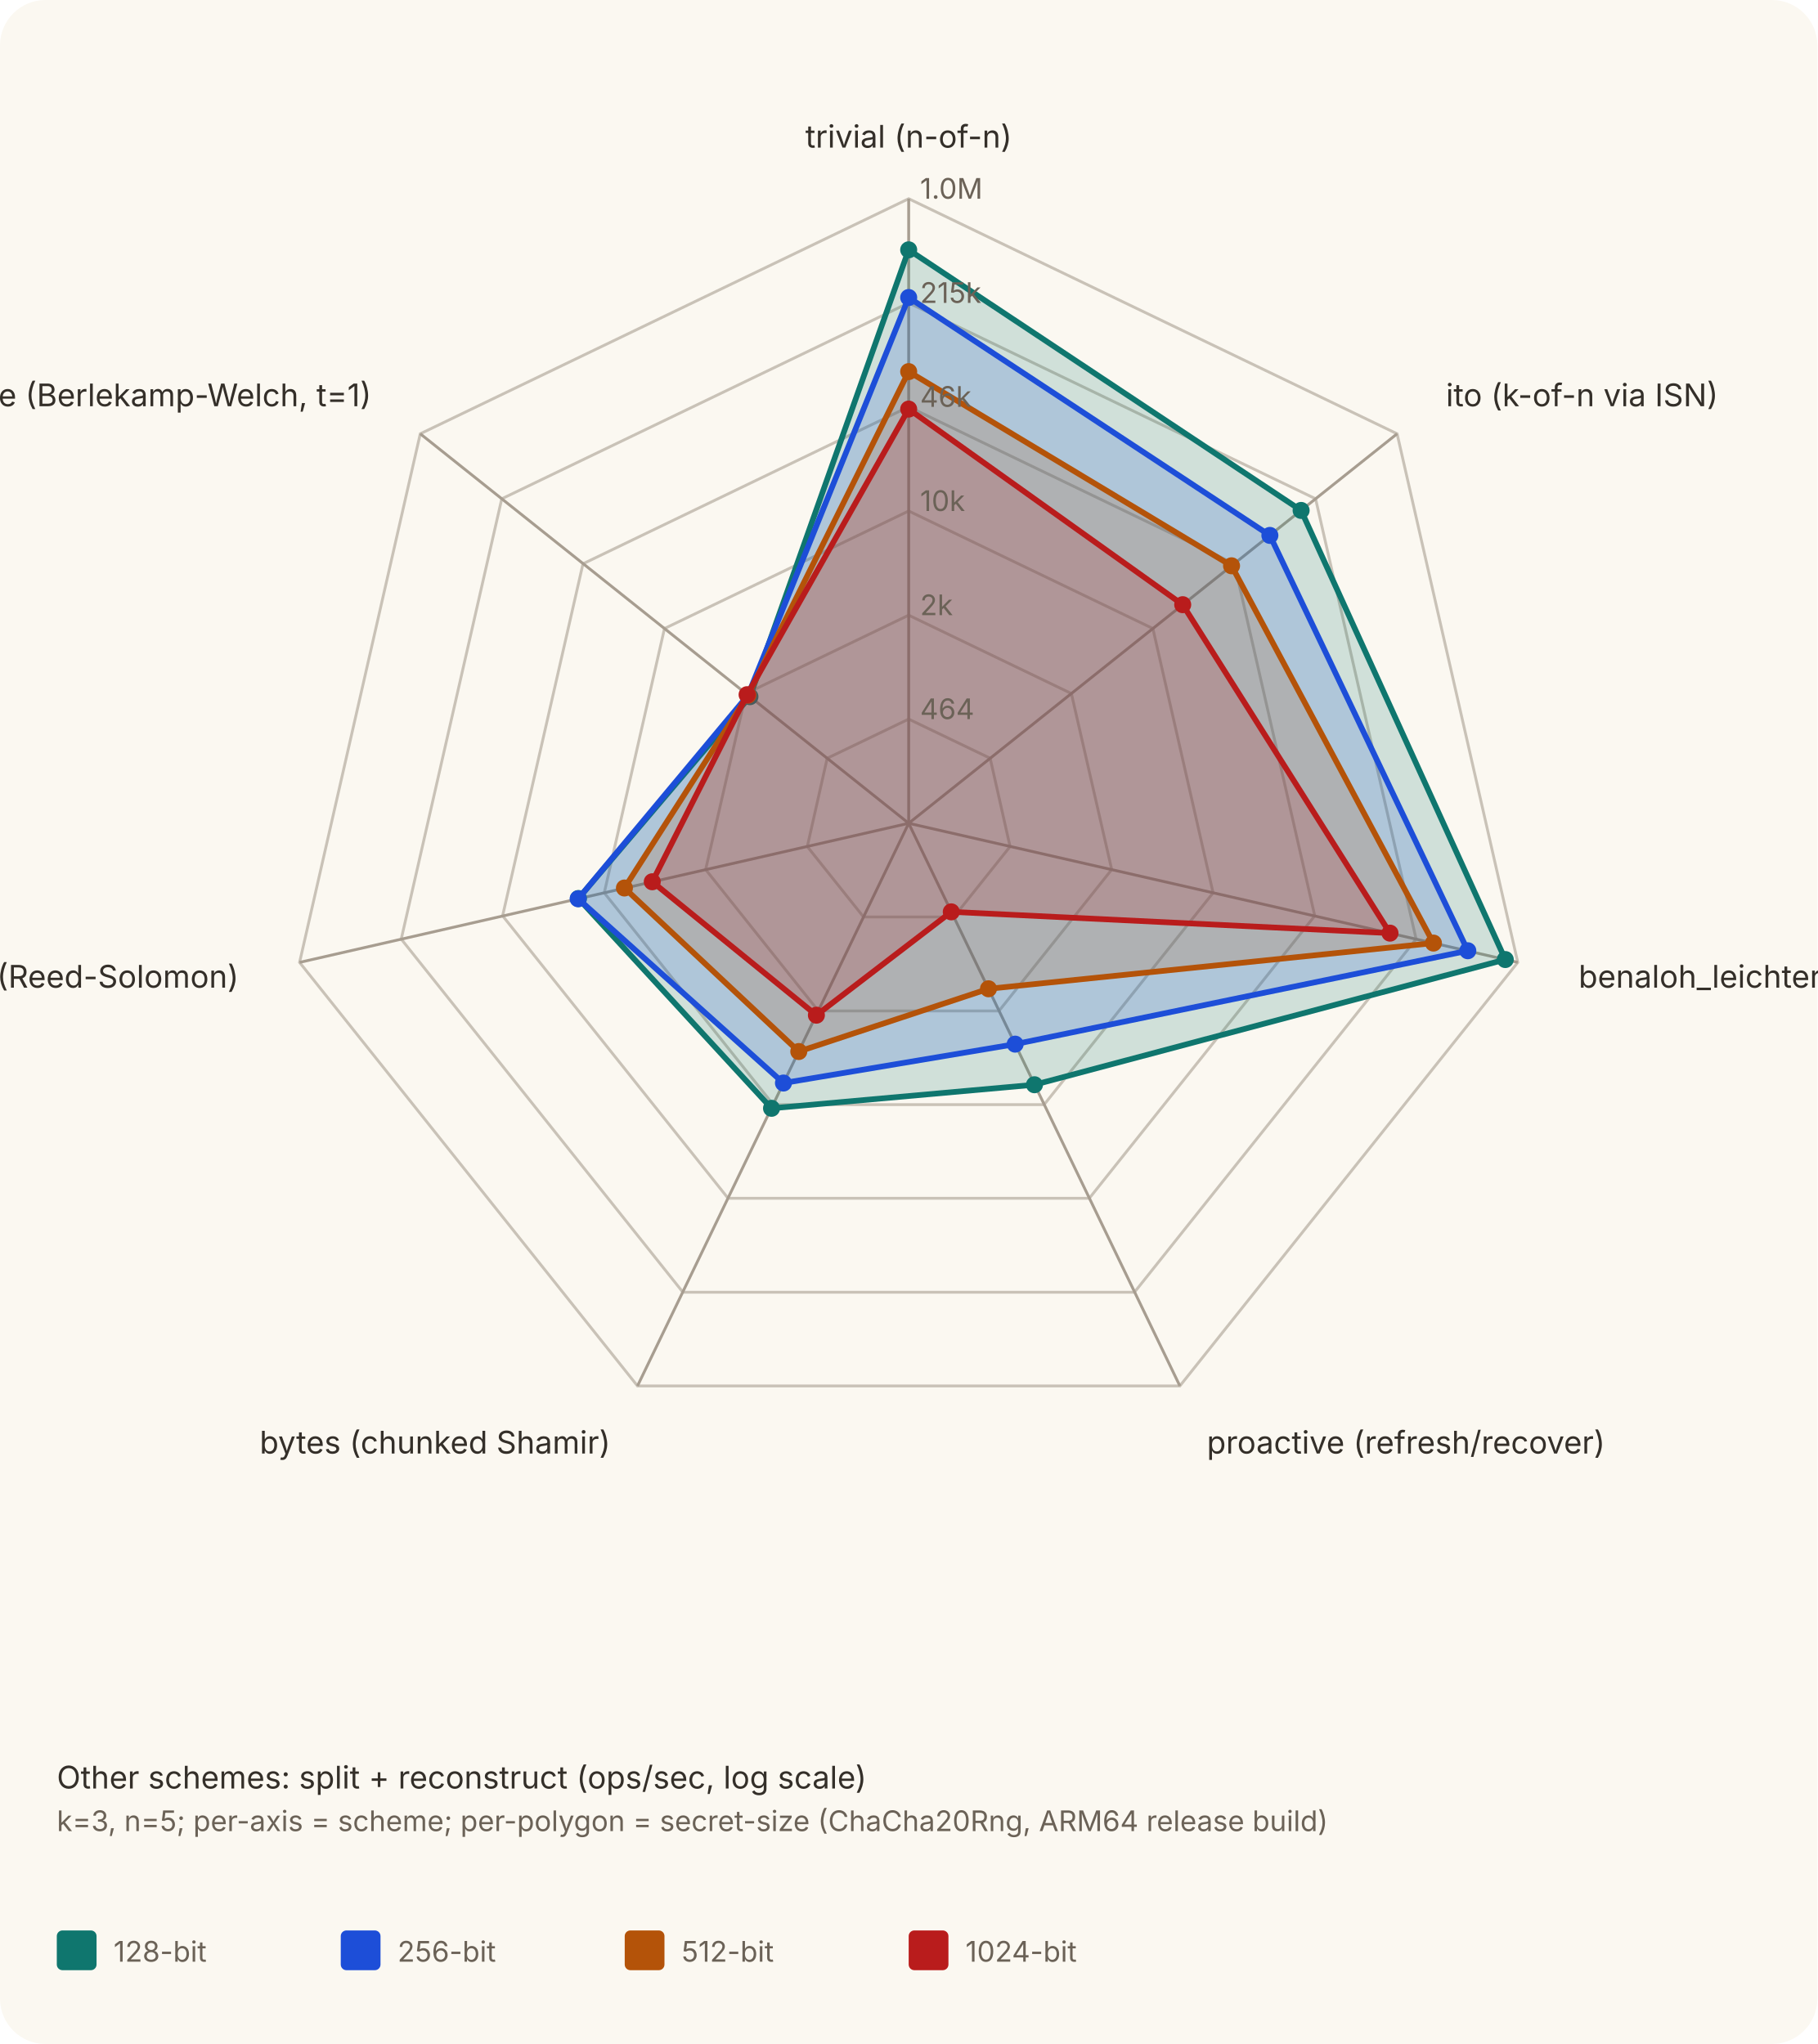
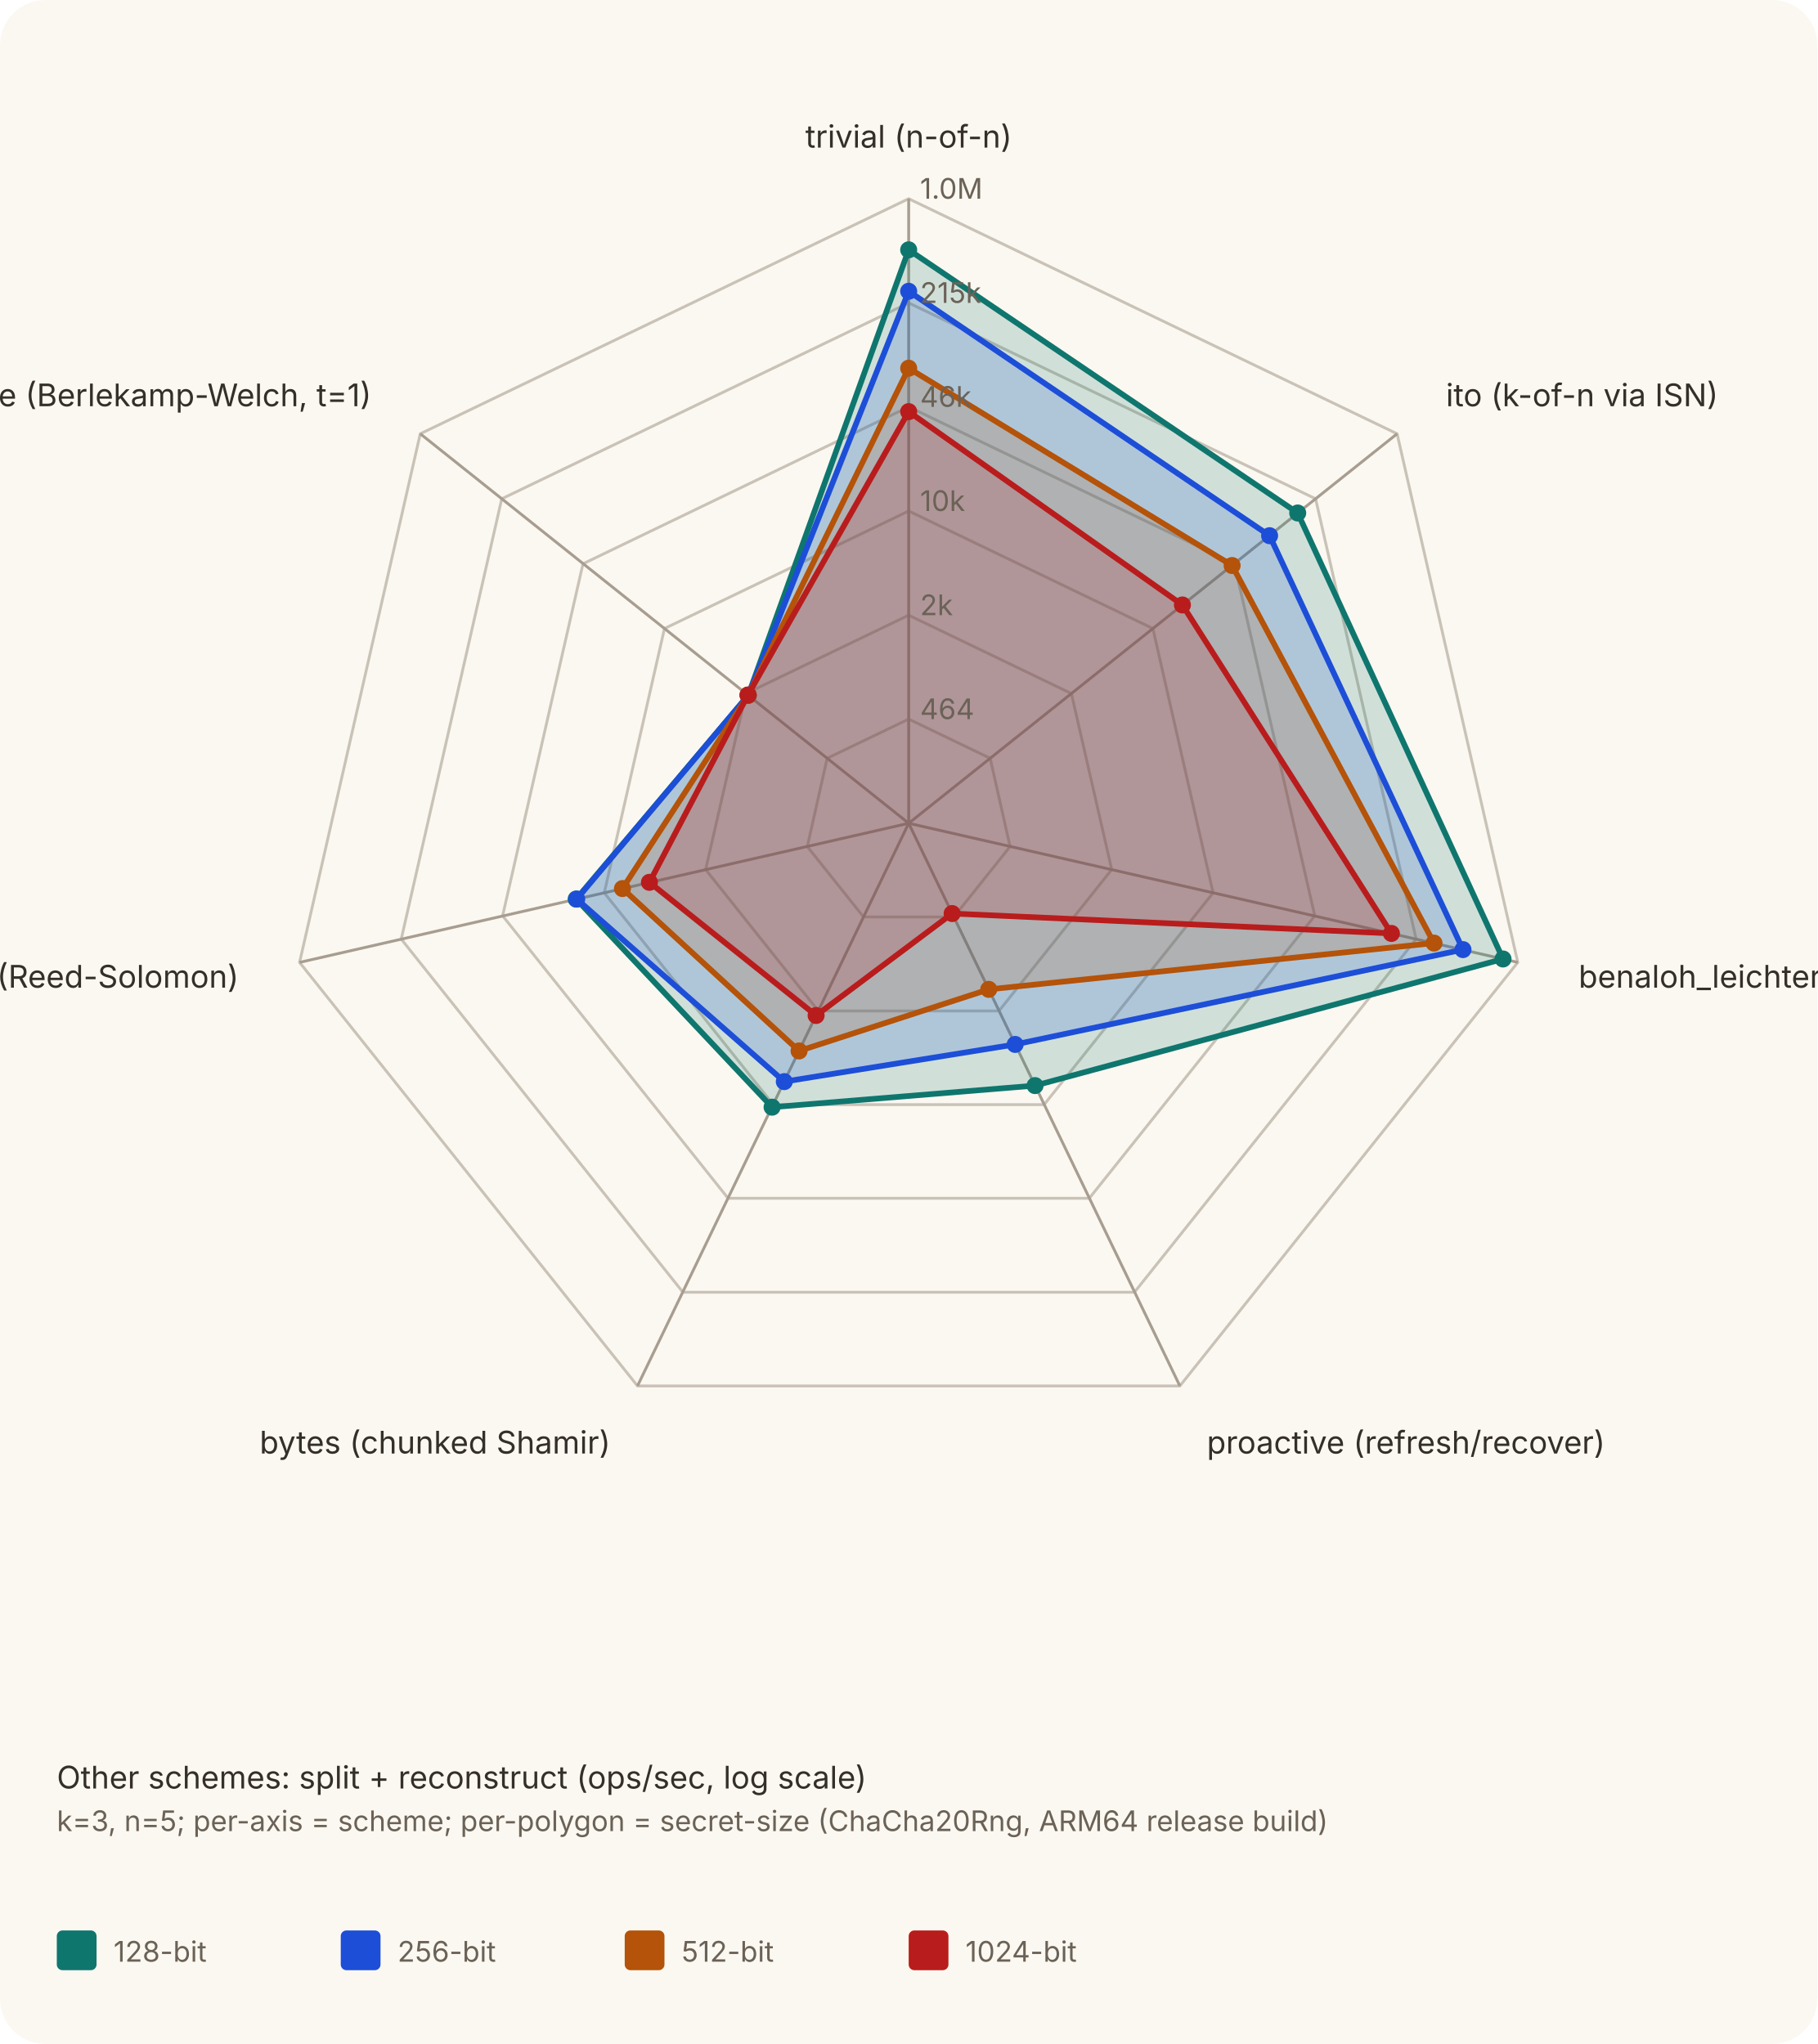
<svg xmlns="http://www.w3.org/2000/svg" width="640" height="720" viewBox="0 0 640 720" role="img" aria-labelledby="title desc">
  <style>
    .bg { fill: #fbf8f1; }
    .grid { fill: none; stroke: #c9c2b7; stroke-width: 1; }
    .axis { stroke: #a79d90; stroke-width: 1; }
    .label { fill: #342f29; font: 11px ui-sans-serif, -apple-system, BlinkMacSystemFont, "Segoe UI", sans-serif; }
    .small { fill: #6b6257; font: 10px ui-sans-serif, -apple-system, BlinkMacSystemFont, "Segoe UI", sans-serif; }
  </style>
  <rect class="bg" x="0" y="0" width="640" height="720" rx="16" />
  <polygon class="grid" points="320.0,253.3 348.7,267.1 355.7,298.2 335.9,323.0 304.1,323.0 284.3,298.2 291.3,267.1" />
  <polygon class="grid" points="320.0,216.7 377.3,244.3 391.5,306.3 351.8,356.1 288.2,356.1 248.5,306.3 262.7,244.3" />
  <polygon class="grid" points="320.0,180.0 406.0,221.4 427.2,314.5 367.7,389.1 272.3,389.1 212.8,314.5 234.0,221.4" />
  <polygon class="grid" points="320.0,143.3 434.7,198.6 463.0,322.6 383.6,422.1 256.4,422.1 177.0,322.6 205.3,198.6" />
  <polygon class="grid" points="320.0,106.7 463.3,175.7 498.7,330.8 399.5,455.2 240.5,455.2 141.3,330.8 176.7,175.7" />
  <polygon class="grid" points="320.0,70.0 492.0,152.8 534.5,339.0 415.5,488.2 224.5,488.2 105.5,339.0 148.0,152.8" />
  <line class="axis" x1="320" y1="290" x2="320.0" y2="70.0" />
  <line class="axis" x1="320" y1="290" x2="492.0" y2="152.8" />
  <line class="axis" x1="320" y1="290" x2="534.5" y2="339.0" />
  <line class="axis" x1="320" y1="290" x2="415.5" y2="488.2" />
  <line class="axis" x1="320" y1="290" x2="224.5" y2="488.2" />
  <line class="axis" x1="320" y1="290" x2="105.5" y2="339.0" />
  <line class="axis" x1="320" y1="290" x2="148.0" y2="152.8" />
-   <polygon points="320.0,88.0 458.2,179.8 530.1,338.0 364.3,382.1 271.7,390.4 203.7,316.5 264.1,245.4" fill="#0f766e" fill-opacity="0.18" stroke="#0f766e" stroke-width="2" />
+   <polygon points="320.0,88.0 457.0,180.7 529.3,337.8 364.5,382.4 271.9,390.0 202.9,316.7 263.5,244.9" fill="#0f766e" fill-opacity="0.18" stroke="#0f766e" stroke-width="2" />
  <circle cx="320.0" cy="88.0" r="3" fill="#0f766e" />
-   <circle cx="458.2" cy="179.8" r="3" fill="#0f766e" />
-   <circle cx="530.1" cy="338.0" r="3" fill="#0f766e" />
-   <circle cx="364.3" cy="382.1" r="3" fill="#0f766e" />
-   <circle cx="271.7" cy="390.4" r="3" fill="#0f766e" />
-   <circle cx="203.7" cy="316.5" r="3" fill="#0f766e" />
-   <circle cx="264.1" cy="245.4" r="3" fill="#0f766e" />
-   <polygon points="320.0,104.8 447.2,188.6 516.9,334.9 357.5,367.8 275.9,381.5 203.6,316.6 263.4,244.9" fill="#1d4ed8" fill-opacity="0.18" stroke="#1d4ed8" stroke-width="2" />
-   <circle cx="320.0" cy="104.8" r="3" fill="#1d4ed8" />
-   <circle cx="447.2" cy="188.6" r="3" fill="#1d4ed8" />
-   <circle cx="516.9" cy="334.9" r="3" fill="#1d4ed8" />
-   <circle cx="357.5" cy="367.8" r="3" fill="#1d4ed8" />
-   <circle cx="275.9" cy="381.5" r="3" fill="#1d4ed8" />
-   <circle cx="203.6" cy="316.6" r="3" fill="#1d4ed8" />
-   <circle cx="263.4" cy="244.9" r="3" fill="#1d4ed8" />
-   <polygon points="320.0,130.9 433.7,199.3 504.8,332.2 348.1,348.3 281.3,370.4 219.9,312.8 263.4,244.9" fill="#b45309" fill-opacity="0.18" stroke="#b45309" stroke-width="2" />
-   <circle cx="320.0" cy="130.9" r="3" fill="#b45309" />
-   <circle cx="433.7" cy="199.3" r="3" fill="#b45309" />
-   <circle cx="504.8" cy="332.2" r="3" fill="#b45309" />
-   <circle cx="348.1" cy="348.3" r="3" fill="#b45309" />
-   <circle cx="281.3" cy="370.4" r="3" fill="#b45309" />
-   <circle cx="219.9" cy="312.8" r="3" fill="#b45309" />
-   <circle cx="263.4" cy="244.9" r="3" fill="#b45309" />
-   <polygon points="320.0,144.1 416.5,213.0 489.5,328.7 335.0,321.2 287.5,357.6 229.7,310.6 263.1,244.7" fill="#b91c1c" fill-opacity="0.18" stroke="#b91c1c" stroke-width="2" />
-   <circle cx="320.0" cy="144.1" r="3" fill="#b91c1c" />
-   <circle cx="416.5" cy="213.0" r="3" fill="#b91c1c" />
-   <circle cx="489.5" cy="328.7" r="3" fill="#b91c1c" />
-   <circle cx="335.0" cy="321.2" r="3" fill="#b91c1c" />
-   <circle cx="287.5" cy="357.6" r="3" fill="#b91c1c" />
-   <circle cx="229.7" cy="310.6" r="3" fill="#b91c1c" />
-   <circle cx="263.1" cy="244.7" r="3" fill="#b91c1c" />
+   <circle cx="457.0" cy="180.7" r="3" fill="#0f766e" />
+   <circle cx="529.3" cy="337.8" r="3" fill="#0f766e" />
+   <circle cx="364.5" cy="382.4" r="3" fill="#0f766e" />
+   <circle cx="271.9" cy="390.0" r="3" fill="#0f766e" />
+   <circle cx="202.9" cy="316.7" r="3" fill="#0f766e" />
+   <circle cx="263.5" cy="244.9" r="3" fill="#0f766e" />
+   <polygon points="320.0,102.6 447.1,188.7 515.2,334.5 357.5,367.9 276.2,381.0 203.1,316.7 263.5,244.9" fill="#1d4ed8" fill-opacity="0.18" stroke="#1d4ed8" stroke-width="2" />
+   <circle cx="320.0" cy="102.6" r="3" fill="#1d4ed8" />
+   <circle cx="447.1" cy="188.7" r="3" fill="#1d4ed8" />
+   <circle cx="515.2" cy="334.5" r="3" fill="#1d4ed8" />
+   <circle cx="357.5" cy="367.9" r="3" fill="#1d4ed8" />
+   <circle cx="276.2" cy="381.0" r="3" fill="#1d4ed8" />
+   <circle cx="203.1" cy="316.7" r="3" fill="#1d4ed8" />
+   <circle cx="263.5" cy="244.9" r="3" fill="#1d4ed8" />
+   <polygon points="320.0,129.7 433.9,199.2 505.0,332.2 348.2,348.5 281.4,370.2 219.2,313.0 263.5,244.9" fill="#b45309" fill-opacity="0.18" stroke="#b45309" stroke-width="2" />
+   <circle cx="320.0" cy="129.7" r="3" fill="#b45309" />
+   <circle cx="433.9" cy="199.2" r="3" fill="#b45309" />
+   <circle cx="505.0" cy="332.2" r="3" fill="#b45309" />
+   <circle cx="348.2" cy="348.5" r="3" fill="#b45309" />
+   <circle cx="281.4" cy="370.2" r="3" fill="#b45309" />
+   <circle cx="219.2" cy="313.0" r="3" fill="#b45309" />
+   <circle cx="263.5" cy="244.9" r="3" fill="#b45309" />
+   <polygon points="320.0,145.0 416.4,213.1 490.0,328.8 335.3,321.8 287.4,357.7 228.7,310.8 263.4,244.8" fill="#b91c1c" fill-opacity="0.18" stroke="#b91c1c" stroke-width="2" />
+   <circle cx="320.0" cy="145.0" r="3" fill="#b91c1c" />
+   <circle cx="416.4" cy="213.1" r="3" fill="#b91c1c" />
+   <circle cx="490.0" cy="328.8" r="3" fill="#b91c1c" />
+   <circle cx="335.3" cy="321.8" r="3" fill="#b91c1c" />
+   <circle cx="287.4" cy="357.7" r="3" fill="#b91c1c" />
+   <circle cx="228.7" cy="310.8" r="3" fill="#b91c1c" />
+   <circle cx="263.4" cy="244.8" r="3" fill="#b91c1c" />
  <text class="label" x="320.0" y="52.0" text-anchor="middle">trivial (n-of-n)</text>
  <text class="label" x="509.2" y="143.1" text-anchor="start">ito (k-of-n via ISN)</text>
  <text class="label" x="555.9" y="347.9" text-anchor="start">benaloh_leichter (2-of-3)</text>
  <text class="label" x="425.0" y="512.0" text-anchor="start">proactive (refresh/recover)</text>
  <text class="label" x="215.0" y="512.0" text-anchor="end">bytes (chunked Shamir)</text>
  <text class="label" x="84.1" y="347.9" text-anchor="end">ida (Reed-Solomon)</text>
  <text class="label" x="130.8" y="143.1" text-anchor="end">decode (Berlekamp-Welch, t=1)</text>
  <text class="small" x="324.0" y="253.3">464</text>
  <text class="small" x="324.0" y="216.7">2k</text>
  <text class="small" x="324.0" y="180.0">10k</text>
  <text class="small" x="324.0" y="143.3">46k</text>
  <text class="small" x="324.0" y="106.7">215k</text>
  <text class="small" x="324.0" y="70.0">1.0M</text>
  <text class="label" x="20" y="630" font-weight="bold">Other schemes: split + reconstruct (ops/sec, log scale)</text>
  <text class="small" x="20" y="645">k=3, n=5; per-axis = scheme; per-polygon = secret-size (ChaCha20Rng, ARM64 release build)</text>
  <rect x="20.0" y="680.0" width="14" height="14" fill="#0f766e" rx="2" />
  <text class="small" x="40.0" y="691.0">128-bit</text>
  <rect x="120.0" y="680.0" width="14" height="14" fill="#1d4ed8" rx="2" />
  <text class="small" x="140.0" y="691.0">256-bit</text>
  <rect x="220.0" y="680.0" width="14" height="14" fill="#b45309" rx="2" />
  <text class="small" x="240.0" y="691.0">512-bit</text>
  <rect x="320.0" y="680.0" width="14" height="14" fill="#b91c1c" rx="2" />
  <text class="small" x="340.0" y="691.0">1024-bit</text>
</svg>
